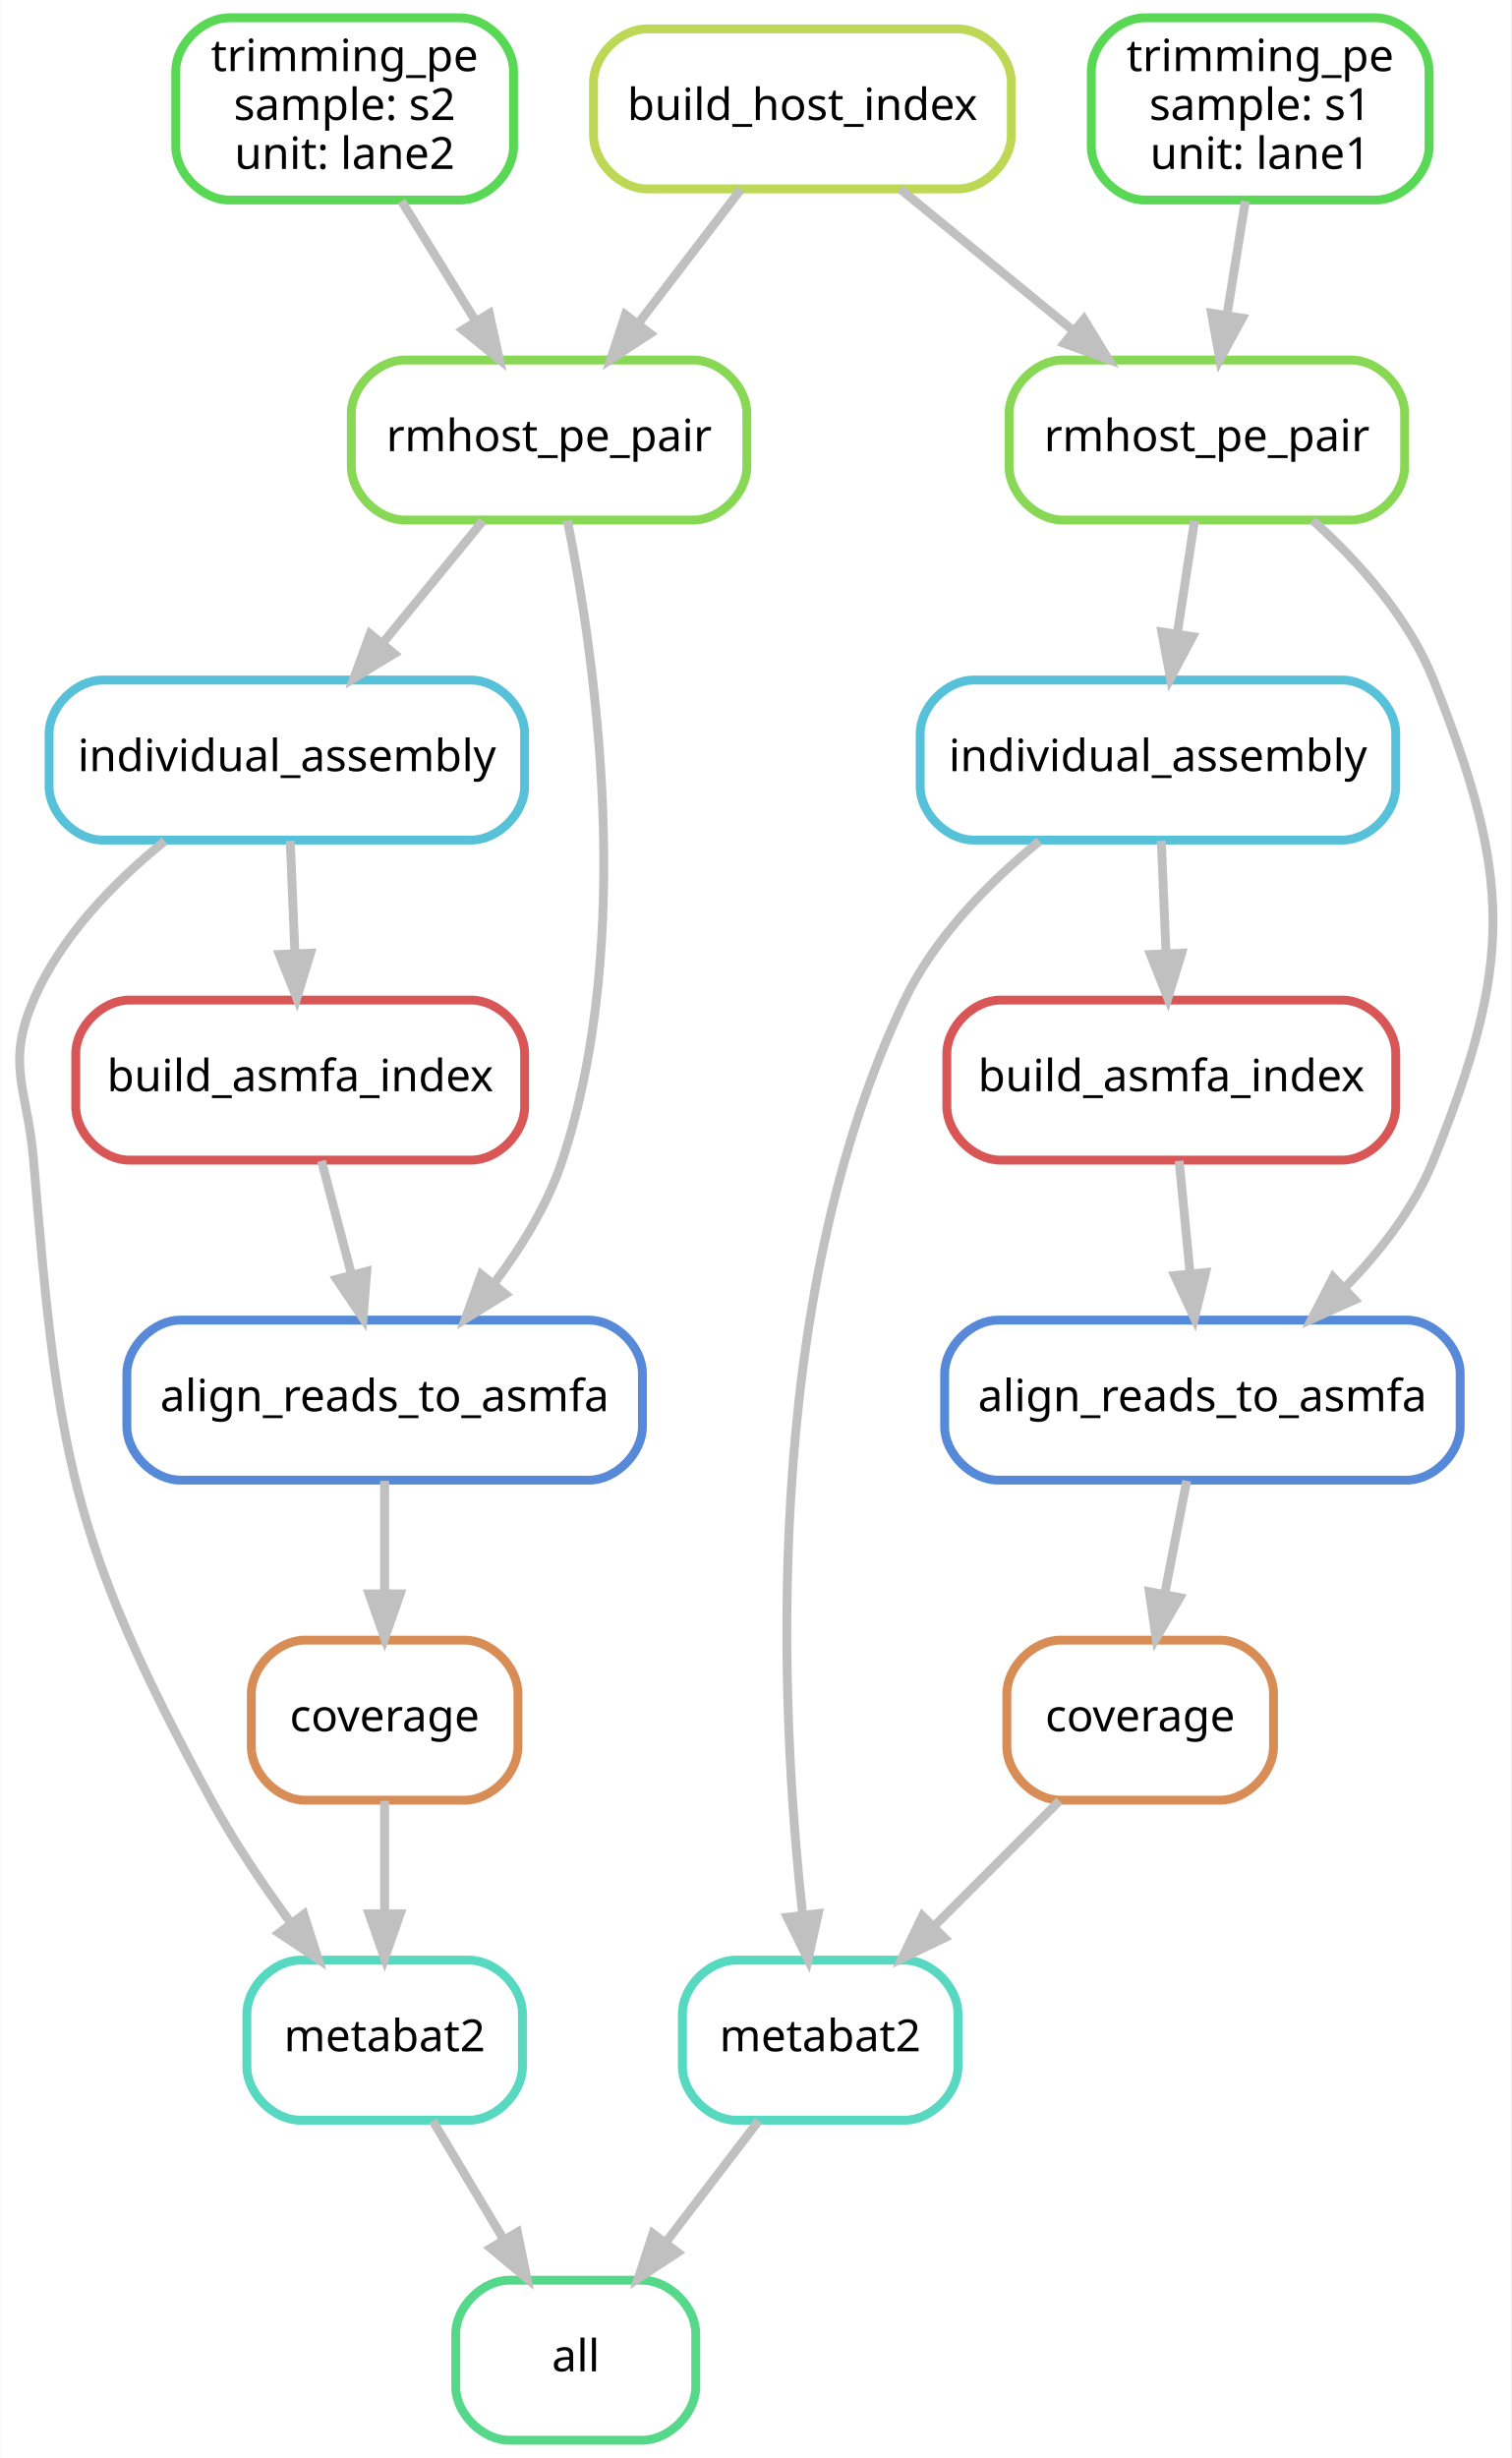
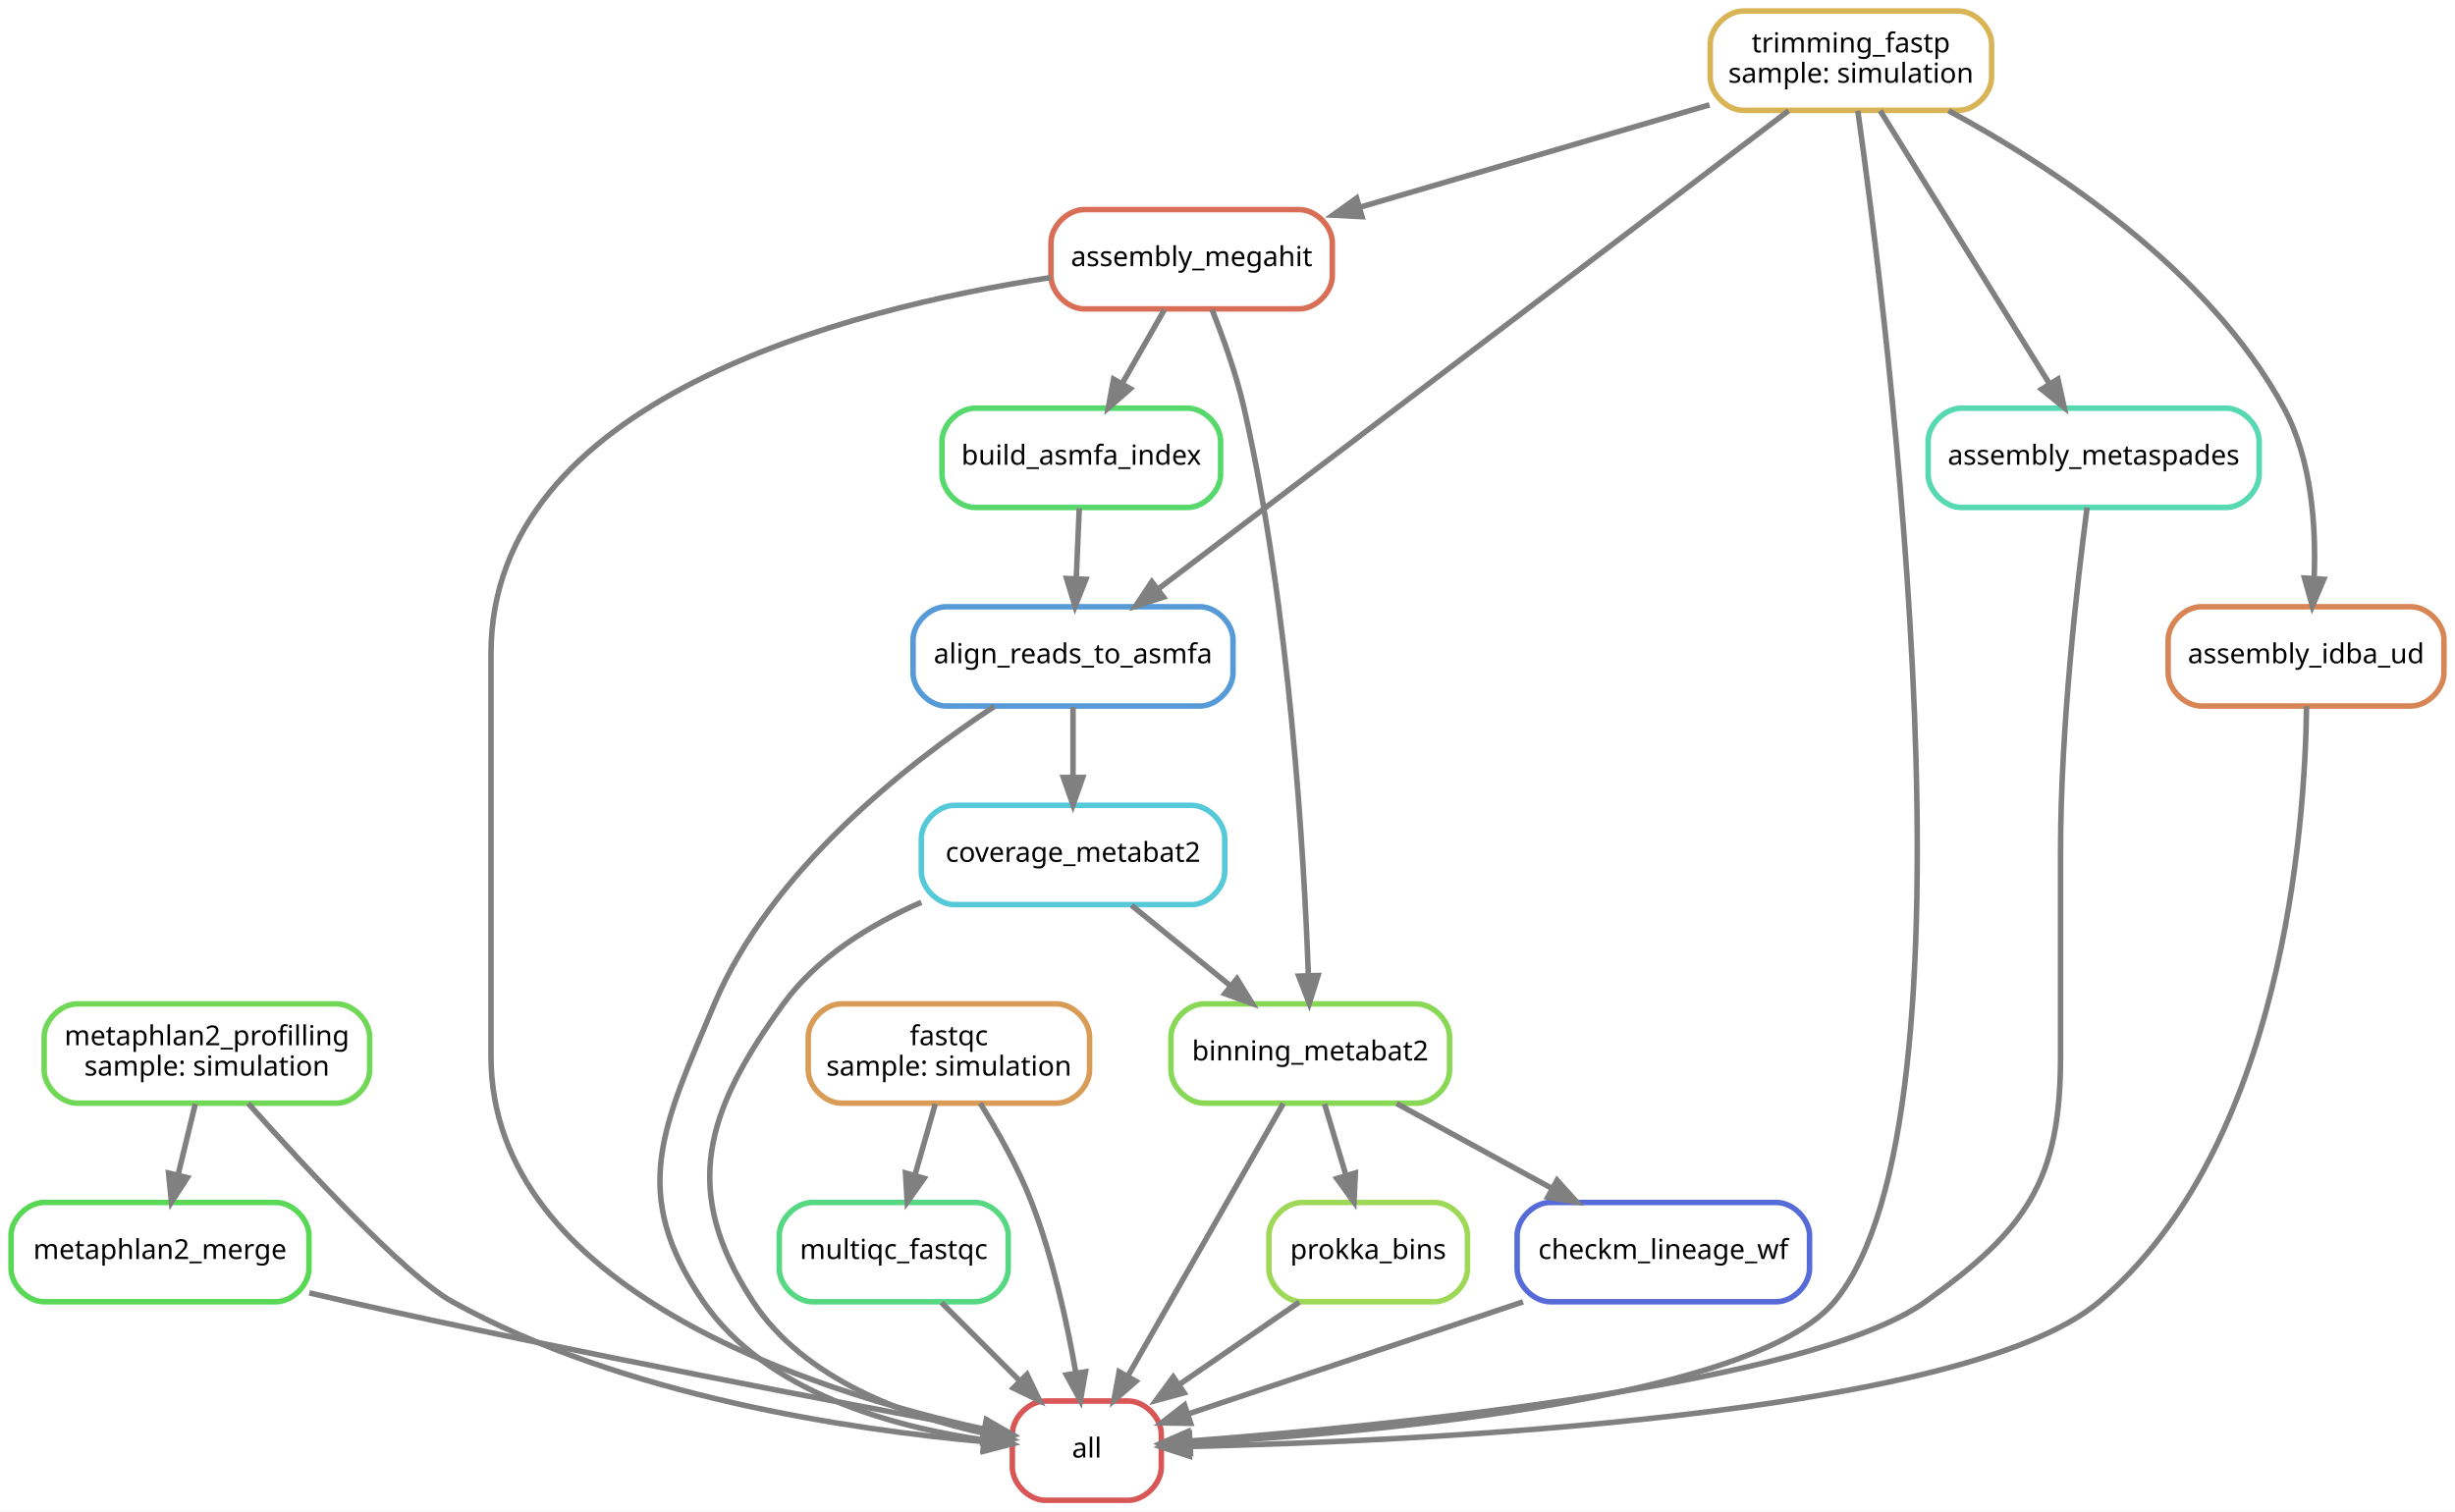
- <svg xmlns="http://www.w3.org/2000/svg" width="340pt" height="553pt" viewBox="0.00 0.00 339.89 553.00">
-   <g id="graph0" class="graph" transform="scale(1 1) rotate(0) translate(4 549)">
-     <polygon fill="#ffffff" stroke="transparent" points="-4,4 -4,-549 335.886,-549 335.886,4 -4,4" />
+ <svg xmlns="http://www.w3.org/2000/svg" width="890pt" height="548pt" viewBox="0.00 0.00 890.00 548.00">
+   <g id="graph0" class="graph" transform="scale(1 1) rotate(0) translate(4 544)">
+     <polygon fill="white" stroke="none" points="-4,4 -4,-544 886,-544 886,4 -4,4" />
    <g id="node1" class="node">
-       <path fill="none" stroke="#56d88a" stroke-width="2" d="M140.491,-36C140.491,-36 110.491,-36 110.491,-36 104.491,-36 98.491,-30 98.491,-24 98.491,-24 98.491,-12 98.491,-12 98.491,-6 104.491,0 110.491,0 110.491,0 140.491,0 140.491,0 146.491,0 152.491,-6 152.491,-12 152.491,-12 152.491,-24 152.491,-24 152.491,-30 146.491,-36 140.491,-36" />
-       <text text-anchor="middle" x="125.491" y="-15.5" font-family="sans" font-size="10.00" fill="#000000">all</text>
+       <path fill="none" stroke="#d85656" stroke-width="2" d="M405,-36C405,-36 375,-36 375,-36 369,-36 363,-30 363,-24 363,-24 363,-12 363,-12 363,-6 369,-0 375,-0 375,-0 405,-0 405,-0 411,-0 417,-6 417,-12 417,-12 417,-24 417,-24 417,-30 411,-36 405,-36" />
+       <text text-anchor="middle" x="390" y="-15.5" font-family="sans" font-size="10.00">all</text>
    </g>
    <g id="node2" class="node">
-       <path fill="none" stroke="#56d8c1" stroke-width="2" d="M101.491,-108C101.491,-108 63.491,-108 63.491,-108 57.491,-108 51.491,-102 51.491,-96 51.491,-96 51.491,-84 51.491,-84 51.491,-78 57.491,-72 63.491,-72 63.491,-72 101.491,-72 101.491,-72 107.491,-72 113.491,-78 113.491,-84 113.491,-84 113.491,-96 113.491,-96 113.491,-102 107.491,-108 101.491,-108" />
-       <text text-anchor="middle" x="82.491" y="-87.5" font-family="sans" font-size="10.00" fill="#000000">metabat2</text>
+       <path fill="none" stroke="#70d856" stroke-width="2" d="M118,-180C118,-180 24,-180 24,-180 18,-180 12,-174 12,-168 12,-168 12,-156 12,-156 12,-150 18,-144 24,-144 24,-144 118,-144 118,-144 124,-144 130,-150 130,-156 130,-156 130,-168 130,-168 130,-174 124,-180 118,-180" />
+       <text text-anchor="middle" x="71" y="-165" font-family="sans" font-size="10.00">metaphlan2_profilling</text>
+       <text text-anchor="middle" x="71" y="-154" font-family="sans" font-size="10.00">sample: simulation</text>
    </g>
    <g id="edge1" class="edge">
-       <path fill="none" stroke="#c0c0c0" stroke-width="2" d="M93.342,-71.831C98.193,-63.708 104.013,-53.964 109.359,-45.012" />
-       <polygon fill="#c0c0c0" stroke="#c0c0c0" stroke-width="2" points="112.372,-46.793 114.494,-36.413 106.362,-43.204 112.372,-46.793" />
+       <path fill="none" stroke="grey" stroke-width="2" d="M86.014,-143.873C106.606,-120.771 142.989,-81.425 160,-72 221.981,-37.66 305.17,-25.529 352.637,-21.273" />
+       <polygon fill="grey" stroke="grey" stroke-width="2" points="353.091,-24.747 362.769,-20.436 352.514,-17.771 353.091,-24.747" />
+     </g>
+     <g id="node7" class="node">
+       <path fill="none" stroke="#59d856" stroke-width="2" d="M96,-108C96,-108 12,-108 12,-108 6,-108 0,-102 0,-96 0,-96 0,-84 0,-84 0,-78 6,-72 12,-72 12,-72 96,-72 96,-72 102,-72 108,-78 108,-84 108,-84 108,-96 108,-96 108,-102 102,-108 96,-108" />
+       <text text-anchor="middle" x="54" y="-87.5" font-family="sans" font-size="10.00">metaphlan2_merge</text>
+     </g>
+     <g id="edge19" class="edge">
+       <path fill="none" stroke="grey" stroke-width="2" d="M66.798,-143.697C64.904,-135.898 62.623,-126.509 60.516,-117.829" />
+       <polygon fill="grey" stroke="grey" stroke-width="2" points="63.915,-116.996 58.154,-108.104 57.113,-118.648 63.915,-116.996" />
    </g>
    <g id="node3" class="node">
-       <path fill="none" stroke="#56d8c1" stroke-width="2" d="M199.491,-108C199.491,-108 161.491,-108 161.491,-108 155.491,-108 149.491,-102 149.491,-96 149.491,-96 149.491,-84 149.491,-84 149.491,-78 155.491,-72 161.491,-72 161.491,-72 199.491,-72 199.491,-72 205.491,-72 211.491,-78 211.491,-84 211.491,-84 211.491,-96 211.491,-96 211.491,-102 205.491,-108 199.491,-108" />
-       <text text-anchor="middle" x="180.491" y="-87.5" font-family="sans" font-size="10.00" fill="#000000">metabat2</text>
+       <path fill="none" stroke="#569ad8" stroke-width="2" d="M431,-324C431,-324 339,-324 339,-324 333,-324 327,-318 327,-312 327,-312 327,-300 327,-300 327,-294 333,-288 339,-288 339,-288 431,-288 431,-288 437,-288 443,-294 443,-300 443,-300 443,-312 443,-312 443,-318 437,-324 431,-324" />
+       <text text-anchor="middle" x="385" y="-303.5" font-family="sans" font-size="10.00">align_reads_to_asmfa</text>
    </g>
    <g id="edge2" class="edge">
-       <path fill="none" stroke="#c0c0c0" stroke-width="2" d="M166.612,-71.831C160.277,-63.539 152.653,-53.557 145.698,-44.453" />
-       <polygon fill="#c0c0c0" stroke="#c0c0c0" stroke-width="2" points="148.408,-42.235 139.557,-36.413 142.846,-46.485 148.408,-42.235" />
+       <path fill="none" stroke="grey" stroke-width="2" d="M356.433,-287.84C324.731,-266.929 275.361,-228.331 255,-180 236.352,-135.735 223.75,-111.555 251,-72 273.675,-39.087 319.729,-26.599 352.611,-21.869" />
+       <polygon fill="grey" stroke="grey" stroke-width="2" points="353.293,-25.31 362.778,-20.589 352.419,-18.365 353.293,-25.31" />
+     </g>
+     <g id="node10" class="node">
+       <path fill="none" stroke="#56c9d8" stroke-width="2" d="M428,-252C428,-252 342,-252 342,-252 336,-252 330,-246 330,-240 330,-240 330,-228 330,-228 330,-222 336,-216 342,-216 342,-216 428,-216 428,-216 434,-216 440,-222 440,-228 440,-228 440,-240 440,-240 440,-246 434,-252 428,-252" />
+       <text text-anchor="middle" x="385" y="-231.5" font-family="sans" font-size="10.00">coverage_metabat2</text>
+     </g>
+     <g id="edge21" class="edge">
+       <path fill="none" stroke="grey" stroke-width="2" d="M385,-287.697C385,-279.983 385,-270.712 385,-262.112" />
+       <polygon fill="grey" stroke="grey" stroke-width="2" points="388.5,-262.104 385,-252.104 381.5,-262.104 388.5,-262.104" />
    </g>
    <g id="node4" class="node">
-       <path fill="none" stroke="#d88d56" stroke-width="2" d="M100.491,-180C100.491,-180 64.491,-180 64.491,-180 58.491,-180 52.491,-174 52.491,-168 52.491,-168 52.491,-156 52.491,-156 52.491,-150 58.491,-144 64.491,-144 64.491,-144 100.491,-144 100.491,-144 106.491,-144 112.491,-150 112.491,-156 112.491,-156 112.491,-168 112.491,-168 112.491,-174 106.491,-180 100.491,-180" />
-       <text text-anchor="middle" x="82.491" y="-159.5" font-family="sans" font-size="10.00" fill="#000000">coverage</text>
+       <path fill="none" stroke="#566bd8" stroke-width="2" d="M640,-108C640,-108 558,-108 558,-108 552,-108 546,-102 546,-96 546,-96 546,-84 546,-84 546,-78 552,-72 558,-72 558,-72 640,-72 640,-72 646,-72 652,-78 652,-84 652,-84 652,-96 652,-96 652,-102 646,-108 640,-108" />
+       <text text-anchor="middle" x="599" y="-87.5" font-family="sans" font-size="10.00">checkm_lineage_wf</text>
    </g>
    <g id="edge3" class="edge">
-       <path fill="none" stroke="#c0c0c0" stroke-width="2" d="M82.491,-143.831C82.491,-136.131 82.491,-126.974 82.491,-118.417" />
-       <polygon fill="#c0c0c0" stroke="#c0c0c0" stroke-width="2" points="85.991,-118.413 82.491,-108.413 78.991,-118.413 85.991,-118.413" />
+       <path fill="none" stroke="grey" stroke-width="2" d="M548.14,-71.966C510.691,-59.423 460.631,-42.656 426.952,-31.376" />
+       <polygon fill="grey" stroke="grey" stroke-width="2" points="427.652,-27.92 417.058,-28.062 425.429,-34.557 427.652,-27.92" />
    </g>
    <g id="node5" class="node">
-       <path fill="none" stroke="#56c1d8" stroke-width="2" d="M101.991,-396C101.991,-396 18.991,-396 18.991,-396 12.991,-396 6.991,-390 6.991,-384 6.991,-384 6.991,-372 6.991,-372 6.991,-366 12.991,-360 18.991,-360 18.991,-360 101.991,-360 101.991,-360 107.991,-360 113.991,-366 113.991,-372 113.991,-372 113.991,-384 113.991,-384 113.991,-390 107.991,-396 101.991,-396" />
-       <text text-anchor="middle" x="60.491" y="-375.5" font-family="sans" font-size="10.00" fill="#000000">individual_assembly</text>
+       <path fill="none" stroke="#d8b456" stroke-width="2" d="M706,-540C706,-540 628,-540 628,-540 622,-540 616,-534 616,-528 616,-528 616,-516 616,-516 616,-510 622,-504 628,-504 628,-504 706,-504 706,-504 712,-504 718,-510 718,-516 718,-516 718,-528 718,-528 718,-534 712,-540 706,-540" />
+       <text text-anchor="middle" x="667" y="-525" font-family="sans" font-size="10.00">trimming_fastp</text>
+       <text text-anchor="middle" x="667" y="-514" font-family="sans" font-size="10.00">sample: simulation</text>
    </g>
    <g id="edge4" class="edge">
-       <path fill="none" stroke="#c0c0c0" stroke-width="2" d="M33.002,-359.765C21.606,-350.545 9.631,-338.275 3.491,-324 -2.831,-309.302 2.171,-303.945 3.491,-288 8.97,-221.803 11.752,-202.35 43.491,-144 48.63,-134.552 55.182,-124.843 61.443,-116.308" />
-       <polygon fill="#c0c0c0" stroke="#c0c0c0" stroke-width="2" points="64.317,-118.31 67.543,-108.218 58.727,-114.095 64.317,-118.31" />
+       <path fill="none" stroke="grey" stroke-width="2" d="M669.503,-503.867C679.913,-429.908 716.699,-138.733 661,-72 631.622,-36.802 494.866,-24.614 427.584,-20.701" />
+       <polygon fill="grey" stroke="grey" stroke-width="2" points="427.586,-17.196 417.409,-20.142 427.202,-24.185 427.586,-17.196" />
+     </g>
+     <g id="edge15" class="edge">
+       <path fill="none" stroke="grey" stroke-width="2" d="M644.399,-503.849C594.176,-465.736 473.221,-373.948 415.999,-330.524" />
+       <polygon fill="grey" stroke="grey" stroke-width="2" points="417.79,-327.489 407.708,-324.232 413.558,-333.066 417.79,-327.489" />
    </g>
    <g id="node12" class="node">
-       <path fill="none" stroke="#d85656" stroke-width="2" d="M101.991,-324C101.991,-324 24.991,-324 24.991,-324 18.991,-324 12.991,-318 12.991,-312 12.991,-312 12.991,-300 12.991,-300 12.991,-294 18.991,-288 24.991,-288 24.991,-288 101.991,-288 101.991,-288 107.991,-288 113.991,-294 113.991,-300 113.991,-300 113.991,-312 113.991,-312 113.991,-318 107.991,-324 101.991,-324" />
-       <text text-anchor="middle" x="63.491" y="-303.5" font-family="sans" font-size="10.00" fill="#000000">build_asmfa_index</text>
+       <path fill="none" stroke="#d86e56" stroke-width="2" d="M467,-468C467,-468 389,-468 389,-468 383,-468 377,-462 377,-456 377,-456 377,-444 377,-444 377,-438 383,-432 389,-432 389,-432 467,-432 467,-432 473,-432 479,-438 479,-444 479,-444 479,-456 479,-456 479,-462 473,-468 467,-468" />
+       <text text-anchor="middle" x="428" y="-447.5" font-family="sans" font-size="10.00">assembly_megahit</text>
    </g>
-     <g id="edge19" class="edge">
-       <path fill="none" stroke="#c0c0c0" stroke-width="2" d="M61.248,-359.831C61.569,-352.131 61.95,-342.974 62.307,-334.417" />
-       <polygon fill="#c0c0c0" stroke="#c0c0c0" stroke-width="2" points="65.804,-334.55 62.724,-324.413 58.81,-334.259 65.804,-334.55" />
+     <g id="edge23" class="edge">
+       <path fill="none" stroke="grey" stroke-width="2" d="M615.729,-505.983C578.554,-495.095 528.131,-480.327 488.904,-468.838" />
+       <polygon fill="grey" stroke="grey" stroke-width="2" points="489.767,-465.444 479.187,-465.992 487.8,-472.162 489.767,-465.444" />
+     </g>
+     <g id="node13" class="node">
+       <path fill="none" stroke="#56d8b1" stroke-width="2" d="M803,-396C803,-396 707,-396 707,-396 701,-396 695,-390 695,-384 695,-384 695,-372 695,-372 695,-366 701,-360 707,-360 707,-360 803,-360 803,-360 809,-360 815,-366 815,-372 815,-372 815,-384 815,-384 815,-390 809,-396 803,-396" />
+       <text text-anchor="middle" x="755" y="-375.5" font-family="sans" font-size="10.00">assembly_metaspades</text>
+     </g>
+     <g id="edge24" class="edge">
+       <path fill="none" stroke="grey" stroke-width="2" d="M677.615,-503.871C692.877,-479.244 721.14,-433.638 738.959,-404.885" />
+       <polygon fill="grey" stroke="grey" stroke-width="2" points="742.055,-406.533 744.347,-396.189 736.105,-402.846 742.055,-406.533" />
+     </g>
+     <g id="node14" class="node">
+       <path fill="none" stroke="#d88556" stroke-width="2" d="M870,-324C870,-324 794,-324 794,-324 788,-324 782,-318 782,-312 782,-312 782,-300 782,-300 782,-294 788,-288 794,-288 794,-288 870,-288 870,-288 876,-288 882,-294 882,-300 882,-300 882,-312 882,-312 882,-318 876,-324 870,-324" />
+       <text text-anchor="middle" x="832" y="-303.5" font-family="sans" font-size="10.00">assembly_idba_ud</text>
+     </g>
+     <g id="edge25" class="edge">
+       <path fill="none" stroke="grey" stroke-width="2" d="M702.418,-503.848C739.747,-483.685 796.824,-446.461 824,-396 834.146,-377.16 835.681,-352.786 834.939,-334.31" />
+       <polygon fill="grey" stroke="grey" stroke-width="2" points="838.424,-333.953 834.287,-324.199 831.438,-334.404 838.424,-333.953" />
    </g>
    <g id="node6" class="node">
-       <path fill="none" stroke="#d88d56" stroke-width="2" d="M270.491,-180C270.491,-180 234.491,-180 234.491,-180 228.491,-180 222.491,-174 222.491,-168 222.491,-168 222.491,-156 222.491,-156 222.491,-150 228.491,-144 234.491,-144 234.491,-144 270.491,-144 270.491,-144 276.491,-144 282.491,-150 282.491,-156 282.491,-156 282.491,-168 282.491,-168 282.491,-174 276.491,-180 270.491,-180" />
-       <text text-anchor="middle" x="252.491" y="-159.5" font-family="sans" font-size="10.00" fill="#000000">coverage</text>
+       <path fill="none" stroke="#88d856" stroke-width="2" d="M509.5,-180C509.5,-180 432.5,-180 432.5,-180 426.5,-180 420.5,-174 420.5,-168 420.5,-168 420.5,-156 420.5,-156 420.5,-150 426.5,-144 432.5,-144 432.5,-144 509.5,-144 509.5,-144 515.5,-144 521.5,-150 521.5,-156 521.5,-156 521.5,-168 521.5,-168 521.5,-174 515.5,-180 509.5,-180" />
+       <text text-anchor="middle" x="471" y="-159.5" font-family="sans" font-size="10.00">binning_metabat2</text>
    </g>
    <g id="edge5" class="edge">
-       <path fill="none" stroke="#c0c0c0" stroke-width="2" d="M234.322,-143.831C225.776,-135.285 215.435,-124.944 206.111,-115.62" />
-       <polygon fill="#c0c0c0" stroke="#c0c0c0" stroke-width="2" points="208.45,-113.01 198.904,-108.413 203.5,-117.959 208.45,-113.01" />
+       <path fill="none" stroke="grey" stroke-width="2" d="M461.23,-143.871C447.181,-119.244 421.167,-73.638 404.765,-44.885" />
+       <polygon fill="grey" stroke="grey" stroke-width="2" points="407.8,-43.141 399.805,-36.189 401.72,-46.61 407.8,-43.141" />
    </g>
-     <g id="node7" class="node">
-       <path fill="none" stroke="#56c1d8" stroke-width="2" d="M297.991,-396C297.991,-396 214.991,-396 214.991,-396 208.991,-396 202.991,-390 202.991,-384 202.991,-384 202.991,-372 202.991,-372 202.991,-366 208.991,-360 214.991,-360 214.991,-360 297.991,-360 297.991,-360 303.991,-360 309.991,-366 309.991,-372 309.991,-372 309.991,-384 309.991,-384 309.991,-390 303.991,-396 297.991,-396" />
-       <text text-anchor="middle" x="256.491" y="-375.5" font-family="sans" font-size="10.00" fill="#000000">individual_assembly</text>
+     <g id="edge16" class="edge">
+       <path fill="none" stroke="grey" stroke-width="2" d="M502.312,-143.876C519.203,-134.639 540.247,-123.131 558.385,-113.212" />
+       <polygon fill="grey" stroke="grey" stroke-width="2" points="560.473,-116.059 567.567,-108.19 557.114,-109.917 560.473,-116.059" />
+     </g>
+     <g id="node8" class="node">
+       <path fill="none" stroke="#9fd856" stroke-width="2" d="M516,-108C516,-108 468,-108 468,-108 462,-108 456,-102 456,-96 456,-96 456,-84 456,-84 456,-78 462,-72 468,-72 468,-72 516,-72 516,-72 522,-72 528,-78 528,-84 528,-84 528,-96 528,-96 528,-102 522,-108 516,-108" />
+       <text text-anchor="middle" x="492" y="-87.5" font-family="sans" font-size="10.00">prokka_bins</text>
+     </g>
+     <g id="edge20" class="edge">
+       <path fill="none" stroke="grey" stroke-width="2" d="M476.191,-143.697C478.531,-135.898 481.347,-126.509 483.951,-117.829" />
+       <polygon fill="grey" stroke="grey" stroke-width="2" points="487.348,-118.688 486.869,-108.104 480.643,-116.677 487.348,-118.688" />
    </g>
    <g id="edge6" class="edge">
-       <path fill="none" stroke="#c0c0c0" stroke-width="2" d="M229.827,-359.767C218.453,-350.471 206.263,-338.138 199.491,-324 166.888,-255.938 171.507,-163.921 176.56,-118.205" />
-       <polygon fill="#c0c0c0" stroke="#c0c0c0" stroke-width="2" points="180.052,-118.484 177.765,-108.139 173.102,-117.652 180.052,-118.484" />
+       <path fill="none" stroke="grey" stroke-width="2" d="M108.133,-75.209C112.816,-74.094 117.487,-73.01 122,-72 204.056,-53.641 300.991,-35.292 352.843,-25.744" />
+       <polygon fill="grey" stroke="grey" stroke-width="2" points="353.694,-29.146 362.898,-23.898 352.431,-22.261 353.694,-29.146" />
+     </g>
+     <g id="edge7" class="edge">
+       <path fill="none" stroke="grey" stroke-width="2" d="M467.048,-71.876C453.958,-62.893 437.74,-51.763 423.564,-42.034" />
+       <polygon fill="grey" stroke="grey" stroke-width="2" points="425.274,-38.962 415.048,-36.19 421.313,-44.734 425.274,-38.962" />
+     </g>
+     <g id="node9" class="node">
+       <path fill="none" stroke="#d89c56" stroke-width="2" d="M379,-180C379,-180 301,-180 301,-180 295,-180 289,-174 289,-168 289,-168 289,-156 289,-156 289,-150 295,-144 301,-144 301,-144 379,-144 379,-144 385,-144 391,-150 391,-156 391,-156 391,-168 391,-168 391,-174 385,-180 379,-180" />
+       <text text-anchor="middle" x="340" y="-165" font-family="sans" font-size="10.00">fastqc</text>
+       <text text-anchor="middle" x="340" y="-154" font-family="sans" font-size="10.00">sample: simulation</text>
+     </g>
+     <g id="edge8" class="edge">
+       <path fill="none" stroke="grey" stroke-width="2" d="M351.348,-143.97C357.631,-133.877 365.131,-120.627 370,-108 377.728,-87.96 382.881,-64.175 386.018,-46.237" />
+       <polygon fill="grey" stroke="grey" stroke-width="2" points="389.505,-46.603 387.677,-36.167 382.598,-45.466 389.505,-46.603" />
+     </g>
+     <g id="node11" class="node">
+       <path fill="none" stroke="#56d882" stroke-width="2" d="M349.5,-108C349.5,-108 290.5,-108 290.5,-108 284.5,-108 278.5,-102 278.5,-96 278.5,-96 278.5,-84 278.5,-84 278.5,-78 284.5,-72 290.5,-72 290.5,-72 349.5,-72 349.5,-72 355.5,-72 361.5,-78 361.5,-84 361.5,-84 361.5,-96 361.5,-96 361.5,-102 355.5,-108 349.5,-108" />
+       <text text-anchor="middle" x="320" y="-87.5" font-family="sans" font-size="10.00">multiqc_fastqc</text>
+     </g>
+     <g id="edge22" class="edge">
+       <path fill="none" stroke="grey" stroke-width="2" d="M335.056,-143.697C332.828,-135.898 330.145,-126.509 327.665,-117.829" />
+       <polygon fill="grey" stroke="grey" stroke-width="2" points="331,-116.758 324.887,-108.104 324.269,-118.681 331,-116.758" />
+     </g>
+     <g id="edge9" class="edge">
+       <path fill="none" stroke="grey" stroke-width="2" d="M329.999,-216.841C311.381,-208.699 292.228,-196.861 280,-180 251.673,-140.942 242.6,-112.385 269,-72 287.441,-43.791 324.582,-30.503 352.877,-24.302" />
+       <polygon fill="grey" stroke="grey" stroke-width="2" points="353.723,-27.702 362.851,-22.323 352.361,-20.836 353.723,-27.702" />
+     </g>
+     <g id="edge18" class="edge">
+       <path fill="none" stroke="grey" stroke-width="2" d="M406.258,-215.697C417.089,-206.881 430.418,-196.032 442.16,-186.474" />
+       <polygon fill="grey" stroke="grey" stroke-width="2" points="444.44,-189.132 449.986,-180.104 440.021,-183.703 444.44,-189.132" />
+     </g>
+     <g id="edge10" class="edge">
+       <path fill="none" stroke="grey" stroke-width="2" d="M337.303,-71.697C345.865,-63.135 356.344,-52.656 365.696,-43.304" />
+       <polygon fill="grey" stroke="grey" stroke-width="2" points="368.299,-45.65 372.896,-36.104 363.35,-40.7 368.299,-45.65" />
+     </g>
+     <g id="edge11" class="edge">
+       <path fill="none" stroke="grey" stroke-width="2" d="M376.905,-443.36C302.733,-432.019 174,-399.074 174,-307 174,-307 174,-307 174,-161 174,-76.577 290.636,-39.551 352.491,-25.85" />
+       <polygon fill="grey" stroke="grey" stroke-width="2" points="353.585,-29.197 362.643,-23.702 352.135,-22.348 353.585,-29.197" />
+     </g>
+     <g id="edge17" class="edge">
+       <path fill="none" stroke="grey" stroke-width="2" d="M435.421,-431.651C439.478,-421.451 444.228,-408.201 447,-396 463.613,-322.887 468.745,-234.229 470.317,-190.342" />
+       <polygon fill="grey" stroke="grey" stroke-width="2" points="473.82,-190.293 470.644,-180.185 466.823,-190.067 473.82,-190.293" />
    </g>
    <g id="node15" class="node">
-       <path fill="none" stroke="#d85656" stroke-width="2" d="M297.991,-324C297.991,-324 220.991,-324 220.991,-324 214.991,-324 208.991,-318 208.991,-312 208.991,-312 208.991,-300 208.991,-300 208.991,-294 214.991,-288 220.991,-288 220.991,-288 297.991,-288 297.991,-288 303.991,-288 309.991,-294 309.991,-300 309.991,-300 309.991,-312 309.991,-312 309.991,-318 303.991,-324 297.991,-324" />
-       <text text-anchor="middle" x="259.491" y="-303.5" font-family="sans" font-size="10.00" fill="#000000">build_asmfa_index</text>
+       <path fill="none" stroke="#56d86b" stroke-width="2" d="M426.5,-396C426.5,-396 349.5,-396 349.5,-396 343.5,-396 337.5,-390 337.5,-384 337.5,-384 337.5,-372 337.5,-372 337.5,-366 343.5,-360 349.5,-360 349.5,-360 426.5,-360 426.5,-360 432.5,-360 438.5,-366 438.5,-372 438.5,-372 438.5,-384 438.5,-384 438.5,-390 432.5,-396 426.5,-396" />
+       <text text-anchor="middle" x="388" y="-375.5" font-family="sans" font-size="10.00">build_asmfa_index</text>
    </g>
-     <g id="edge20" class="edge">
-       <path fill="none" stroke="#c0c0c0" stroke-width="2" d="M257.248,-359.831C257.569,-352.131 257.95,-342.974 258.307,-334.417" />
-       <polygon fill="#c0c0c0" stroke="#c0c0c0" stroke-width="2" points="261.804,-334.55 258.724,-324.413 254.81,-334.259 261.804,-334.55" />
-     </g>
-     <g id="node8" class="node">
-       <path fill="none" stroke="#568ad8" stroke-width="2" d="M128.491,-252C128.491,-252 36.491,-252 36.491,-252 30.491,-252 24.491,-246 24.491,-240 24.491,-240 24.491,-228 24.491,-228 24.491,-222 30.491,-216 36.491,-216 36.491,-216 128.491,-216 128.491,-216 134.491,-216 140.491,-222 140.491,-228 140.491,-228 140.491,-240 140.491,-240 140.491,-246 134.491,-252 128.491,-252" />
-       <text text-anchor="middle" x="82.491" y="-231.5" font-family="sans" font-size="10.00" fill="#000000">align_reads_to_asmfa</text>
-     </g>
-     <g id="edge7" class="edge">
-       <path fill="none" stroke="#c0c0c0" stroke-width="2" d="M82.491,-215.831C82.491,-208.131 82.491,-198.974 82.491,-190.417" />
-       <polygon fill="#c0c0c0" stroke="#c0c0c0" stroke-width="2" points="85.991,-190.413 82.491,-180.413 78.991,-190.413 85.991,-190.413" />
-     </g>
-     <g id="node9" class="node">
-       <path fill="none" stroke="#88d856" stroke-width="2" d="M151.991,-468C151.991,-468 86.991,-468 86.991,-468 80.991,-468 74.991,-462 74.991,-456 74.991,-456 74.991,-444 74.991,-444 74.991,-438 80.991,-432 86.991,-432 86.991,-432 151.991,-432 151.991,-432 157.991,-432 163.991,-438 163.991,-444 163.991,-444 163.991,-456 163.991,-456 163.991,-462 157.991,-468 151.991,-468" />
-       <text text-anchor="middle" x="119.491" y="-447.5" font-family="sans" font-size="10.00" fill="#000000">rmhost_pe_pair</text>
-     </g>
-     <g id="edge8" class="edge">
-       <path fill="none" stroke="#c0c0c0" stroke-width="2" d="M104.603,-431.831C97.738,-423.454 89.461,-413.353 81.94,-404.175" />
-       <polygon fill="#c0c0c0" stroke="#c0c0c0" stroke-width="2" points="84.625,-401.93 75.58,-396.413 79.211,-406.366 84.625,-401.93" />
+     <g id="edge26" class="edge">
+       <path fill="none" stroke="grey" stroke-width="2" d="M418.112,-431.697C413.511,-423.644 407.94,-413.894 402.847,-404.982" />
+       <polygon fill="grey" stroke="grey" stroke-width="2" points="405.774,-403.05 397.774,-396.104 399.696,-406.523 405.774,-403.05" />
    </g>
    <g id="edge12" class="edge">
-       <path fill="none" stroke="#c0c0c0" stroke-width="2" d="M123.62,-431.924C129.777,-401.368 138.977,-337.953 122.491,-288 119.2,-278.029 113.279,-268.394 106.984,-260.092" />
-       <polygon fill="#c0c0c0" stroke="#c0c0c0" stroke-width="2" points="109.663,-257.838 100.648,-252.271 104.224,-262.245 109.663,-257.838" />
-     </g>
-     <g id="node10" class="node">
-       <path fill="none" stroke="#568ad8" stroke-width="2" d="M312.491,-252C312.491,-252 220.491,-252 220.491,-252 214.491,-252 208.491,-246 208.491,-240 208.491,-240 208.491,-228 208.491,-228 208.491,-222 214.491,-216 220.491,-216 220.491,-216 312.491,-216 312.491,-216 318.491,-216 324.491,-222 324.491,-228 324.491,-228 324.491,-240 324.491,-240 324.491,-246 318.491,-252 312.491,-252" />
-       <text text-anchor="middle" x="266.491" y="-231.5" font-family="sans" font-size="10.00" fill="#000000">align_reads_to_asmfa</text>
-     </g>
-     <g id="edge9" class="edge">
-       <path fill="none" stroke="#c0c0c0" stroke-width="2" d="M262.958,-215.831C261.461,-208.131 259.68,-198.974 258.016,-190.417" />
-       <polygon fill="#c0c0c0" stroke="#c0c0c0" stroke-width="2" points="261.416,-189.561 256.071,-180.413 254.544,-190.898 261.416,-189.561" />
-     </g>
-     <g id="node11" class="node">
-       <path fill="none" stroke="#88d856" stroke-width="2" d="M299.991,-468C299.991,-468 234.991,-468 234.991,-468 228.991,-468 222.991,-462 222.991,-456 222.991,-456 222.991,-444 222.991,-444 222.991,-438 228.991,-432 234.991,-432 234.991,-432 299.991,-432 299.991,-432 305.991,-432 311.991,-438 311.991,-444 311.991,-444 311.991,-456 311.991,-456 311.991,-462 305.991,-468 299.991,-468" />
-       <text text-anchor="middle" x="267.491" y="-447.5" font-family="sans" font-size="10.00" fill="#000000">rmhost_pe_pair</text>
-     </g>
-     <g id="edge10" class="edge">
-       <path fill="none" stroke="#c0c0c0" stroke-width="2" d="M264.715,-431.831C263.539,-424.131 262.14,-414.974 260.832,-406.417" />
-       <polygon fill="#c0c0c0" stroke="#c0c0c0" stroke-width="2" points="264.274,-405.77 259.304,-396.413 257.355,-406.827 264.274,-405.77" />
-     </g>
-     <g id="edge16" class="edge">
-       <path fill="none" stroke="#c0c0c0" stroke-width="2" d="M291.34,-431.928C301.785,-422.504 312.917,-410.02 318.491,-396 336.225,-351.396 336.441,-332.517 318.491,-288 314.168,-277.28 306.587,-267.498 298.527,-259.295" />
-       <polygon fill="#c0c0c0" stroke="#c0c0c0" stroke-width="2" points="300.735,-256.565 291.071,-252.223 295.918,-261.644 300.735,-256.565" />
-     </g>
-     <g id="edge11" class="edge">
-       <path fill="none" stroke="#c0c0c0" stroke-width="2" d="M68.285,-287.831C70.34,-280.046 72.787,-270.773 75.067,-262.135" />
-       <polygon fill="#c0c0c0" stroke="#c0c0c0" stroke-width="2" points="78.464,-262.975 77.632,-252.413 71.696,-261.189 78.464,-262.975" />
-     </g>
-     <g id="node13" class="node">
-       <path fill="none" stroke="#59d856" stroke-width="2" d="M99.491,-545C99.491,-545 47.491,-545 47.491,-545 41.491,-545 35.491,-539 35.491,-533 35.491,-533 35.491,-516 35.491,-516 35.491,-510 41.491,-504 47.491,-504 47.491,-504 99.491,-504 99.491,-504 105.491,-504 111.491,-510 111.491,-516 111.491,-516 111.491,-533 111.491,-533 111.491,-539 105.491,-545 99.491,-545" />
-       <text text-anchor="middle" x="73.491" y="-533" font-family="sans" font-size="10.00" fill="#000000">trimming_pe</text>
-       <text text-anchor="middle" x="73.491" y="-522" font-family="sans" font-size="10.00" fill="#000000">sample: s2</text>
-       <text text-anchor="middle" x="73.491" y="-511" font-family="sans" font-size="10.00" fill="#000000">unit: lane2</text>
+       <path fill="none" stroke="grey" stroke-width="2" d="M752.629,-359.99C749.132,-333.383 743,-280.275 743,-235 743,-235 743,-235 743,-161 743,-115.846 730.748,-98.239 694,-72 651.699,-41.797 498.872,-26.93 427.371,-21.503" />
+       <polygon fill="grey" stroke="grey" stroke-width="2" points="427.259,-17.986 417.029,-20.741 426.744,-24.967 427.259,-17.986" />
    </g>
    <g id="edge13" class="edge">
-       <path fill="none" stroke="#c0c0c0" stroke-width="2" d="M86.305,-503.748C91.488,-495.352 97.537,-485.555 103.041,-476.642" />
-       <polygon fill="#c0c0c0" stroke="#c0c0c0" stroke-width="2" points="106.034,-478.456 108.31,-468.109 100.078,-474.779 106.034,-478.456" />
-     </g>
-     <g id="node14" class="node">
-       <path fill="none" stroke="#bed856" stroke-width="2" d="M211.491,-542.5C211.491,-542.5 141.491,-542.5 141.491,-542.5 135.491,-542.5 129.491,-536.5 129.491,-530.5 129.491,-530.5 129.491,-518.5 129.491,-518.5 129.491,-512.5 135.491,-506.5 141.491,-506.5 141.491,-506.5 211.491,-506.5 211.491,-506.5 217.491,-506.5 223.491,-512.5 223.491,-518.5 223.491,-518.5 223.491,-530.5 223.491,-530.5 223.491,-536.5 217.491,-542.5 211.491,-542.5" />
-       <text text-anchor="middle" x="176.491" y="-522" font-family="sans" font-size="10.00" fill="#000000">build_host_index</text>
+       <path fill="none" stroke="grey" stroke-width="2" d="M832.184,-287.955C831.649,-244.374 823.713,-128.352 757,-72 707.656,-30.32 510.173,-21.418 427.109,-19.516" />
+       <polygon fill="grey" stroke="grey" stroke-width="2" points="427.17,-16.017 417.099,-19.309 427.025,-23.015 427.17,-16.017" />
    </g>
    <g id="edge14" class="edge">
-       <path fill="none" stroke="#c0c0c0" stroke-width="2" d="M162.693,-506.466C155.743,-497.382 147.187,-486.199 139.528,-476.188" />
-       <polygon fill="#c0c0c0" stroke="#c0c0c0" stroke-width="2" points="142.216,-473.942 133.36,-468.127 136.656,-478.195 142.216,-473.942" />
-     </g>
-     <g id="edge18" class="edge">
-       <path fill="none" stroke="#c0c0c0" stroke-width="2" d="M198.519,-506.466C210.17,-496.928 224.647,-485.075 237.326,-474.696" />
-       <polygon fill="#c0c0c0" stroke="#c0c0c0" stroke-width="2" points="239.829,-477.169 245.35,-468.127 235.395,-471.753 239.829,-477.169" />
-     </g>
-     <g id="edge15" class="edge">
-       <path fill="none" stroke="#c0c0c0" stroke-width="2" d="M261.257,-287.831C262.006,-280.131 262.896,-270.974 263.728,-262.417" />
-       <polygon fill="#c0c0c0" stroke="#c0c0c0" stroke-width="2" points="267.217,-262.705 264.701,-252.413 260.25,-262.028 267.217,-262.705" />
-     </g>
-     <g id="node16" class="node">
-       <path fill="none" stroke="#59d856" stroke-width="2" d="M305.491,-545C305.491,-545 253.491,-545 253.491,-545 247.491,-545 241.491,-539 241.491,-533 241.491,-533 241.491,-516 241.491,-516 241.491,-510 247.491,-504 253.491,-504 253.491,-504 305.491,-504 305.491,-504 311.491,-504 317.491,-510 317.491,-516 317.491,-516 317.491,-533 317.491,-533 317.491,-539 311.491,-545 305.491,-545" />
-       <text text-anchor="middle" x="279.491" y="-533" font-family="sans" font-size="10.00" fill="#000000">trimming_pe</text>
-       <text text-anchor="middle" x="279.491" y="-522" font-family="sans" font-size="10.00" fill="#000000">sample: s1</text>
-       <text text-anchor="middle" x="279.491" y="-511" font-family="sans" font-size="10.00" fill="#000000">unit: lane1</text>
-     </g>
-     <g id="edge17" class="edge">
-       <path fill="none" stroke="#c0c0c0" stroke-width="2" d="M276.148,-503.748C274.866,-495.789 273.382,-486.572 272.008,-478.042" />
-       <polygon fill="#c0c0c0" stroke="#c0c0c0" stroke-width="2" points="275.454,-477.425 270.408,-468.109 268.543,-478.538 275.454,-477.425" />
+       <path fill="none" stroke="grey" stroke-width="2" d="M387.258,-359.697C386.928,-351.983 386.531,-342.712 386.162,-334.112" />
+       <polygon fill="grey" stroke="grey" stroke-width="2" points="389.658,-333.945 385.733,-324.104 382.665,-334.245 389.658,-333.945" />
    </g>
  </g>
</svg>
